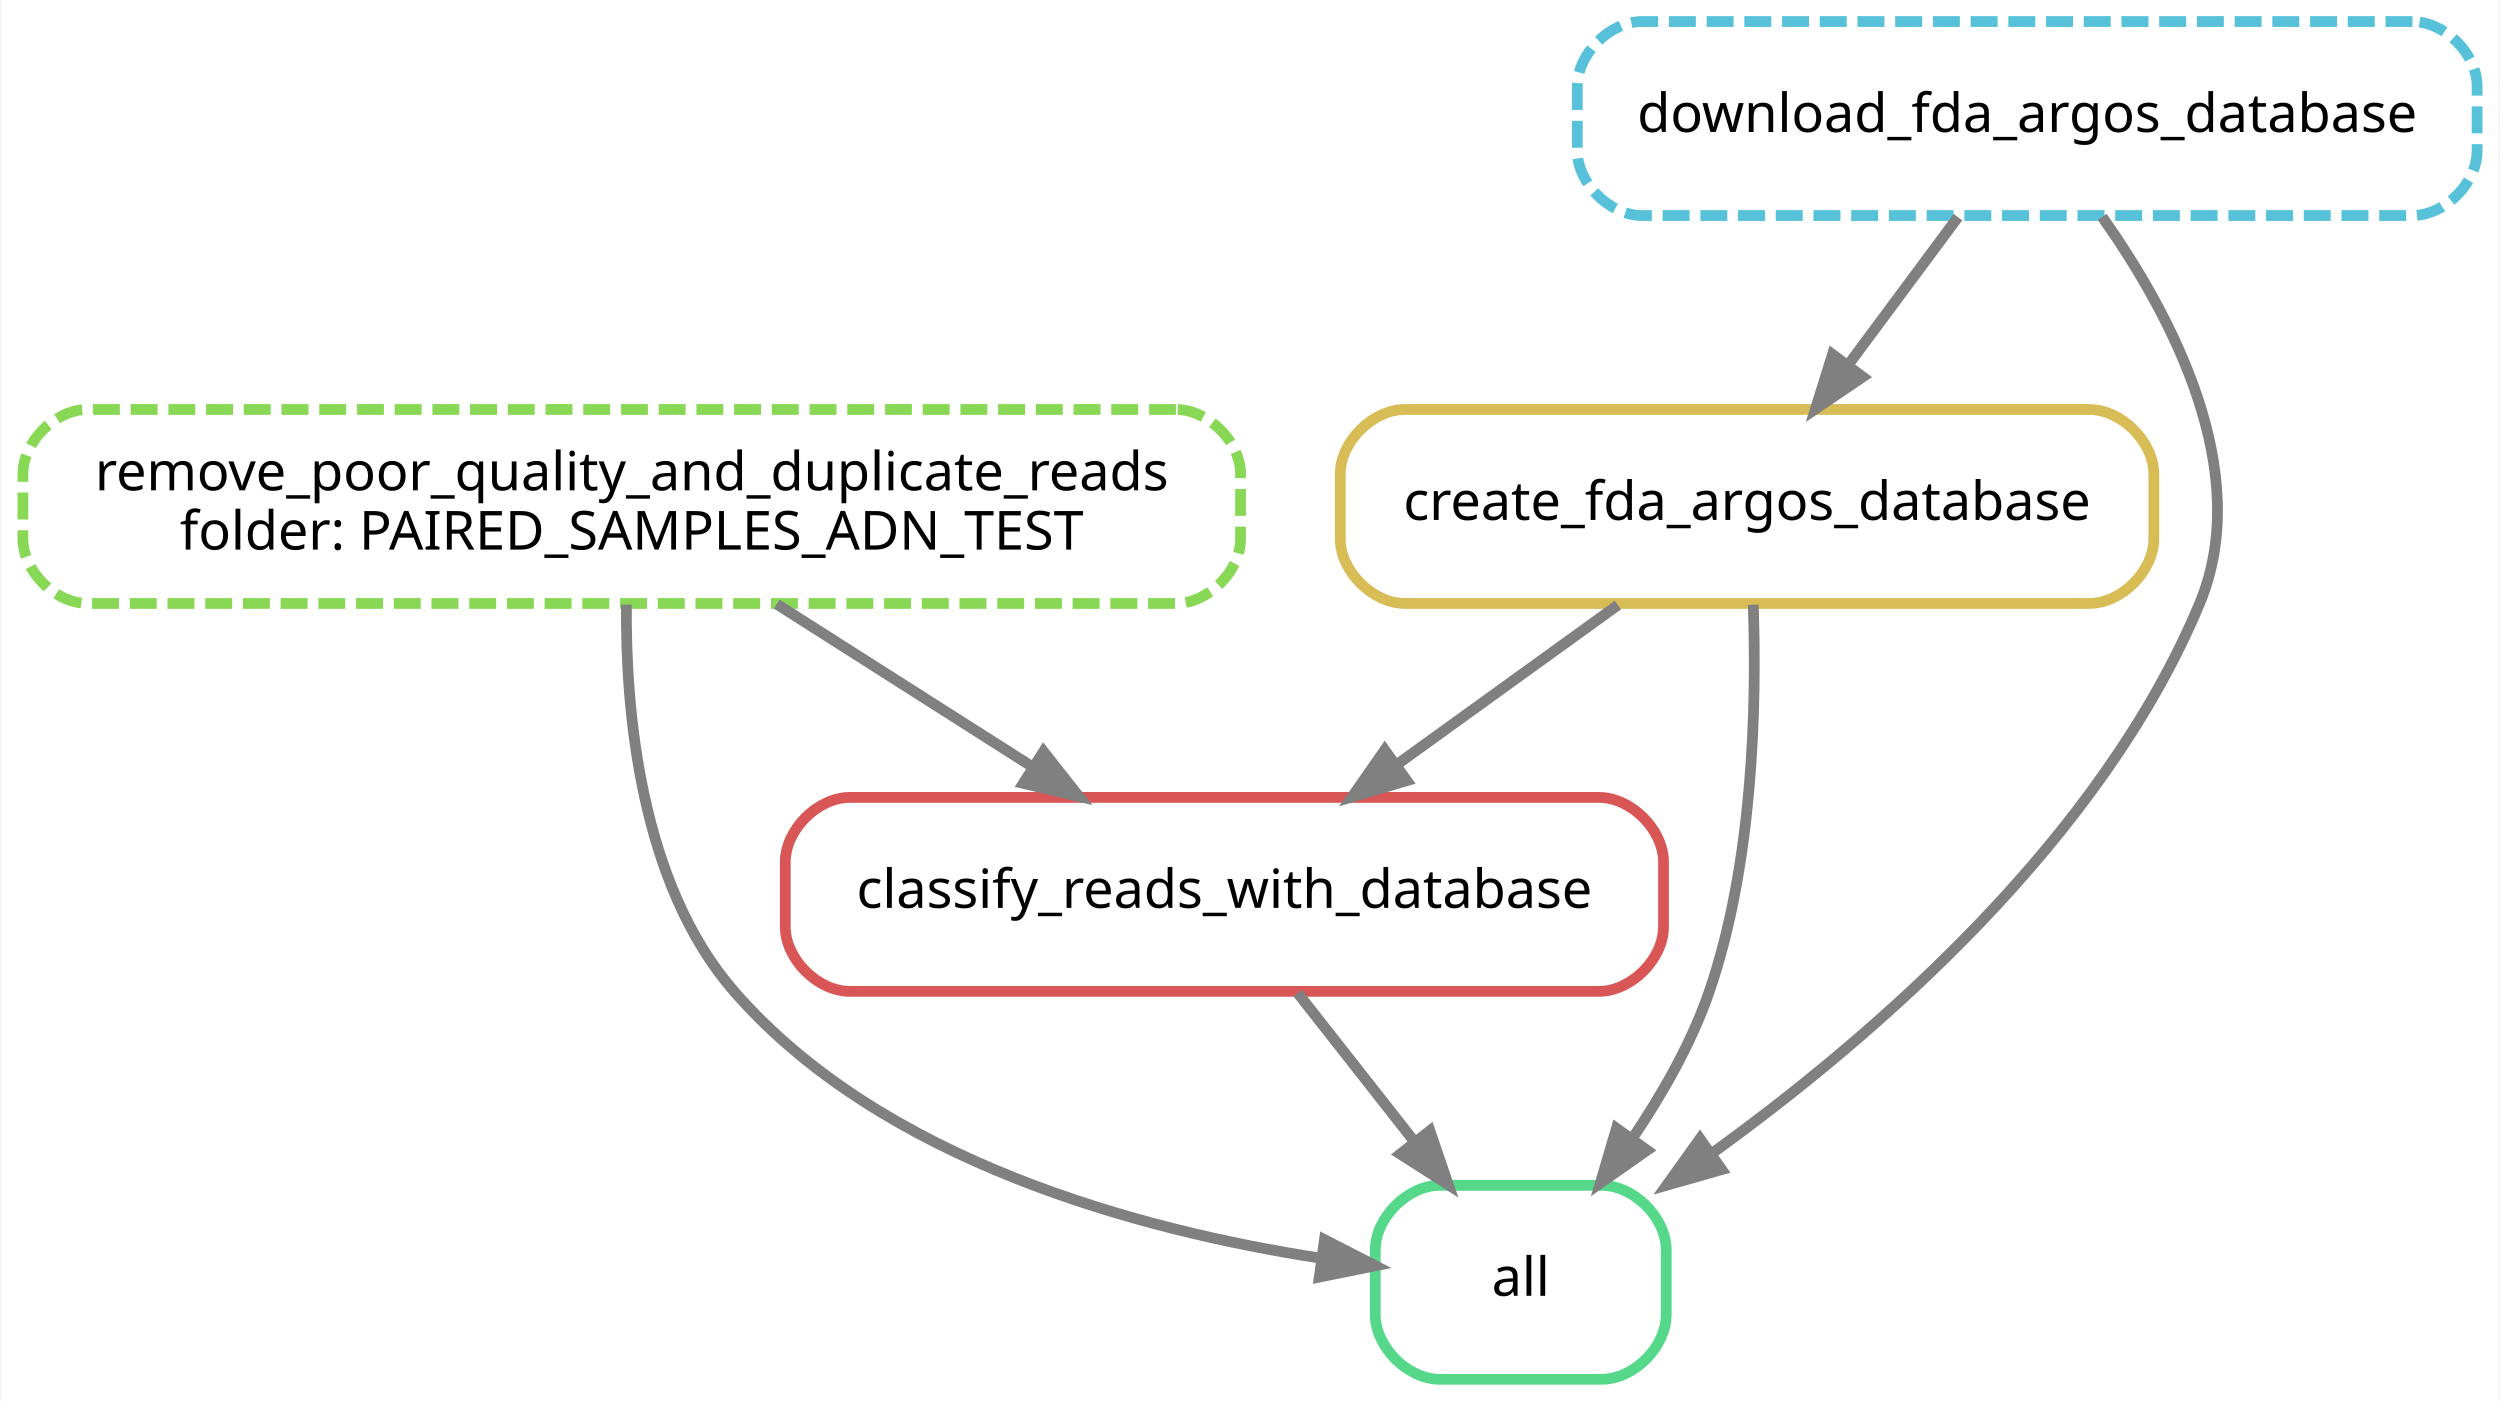
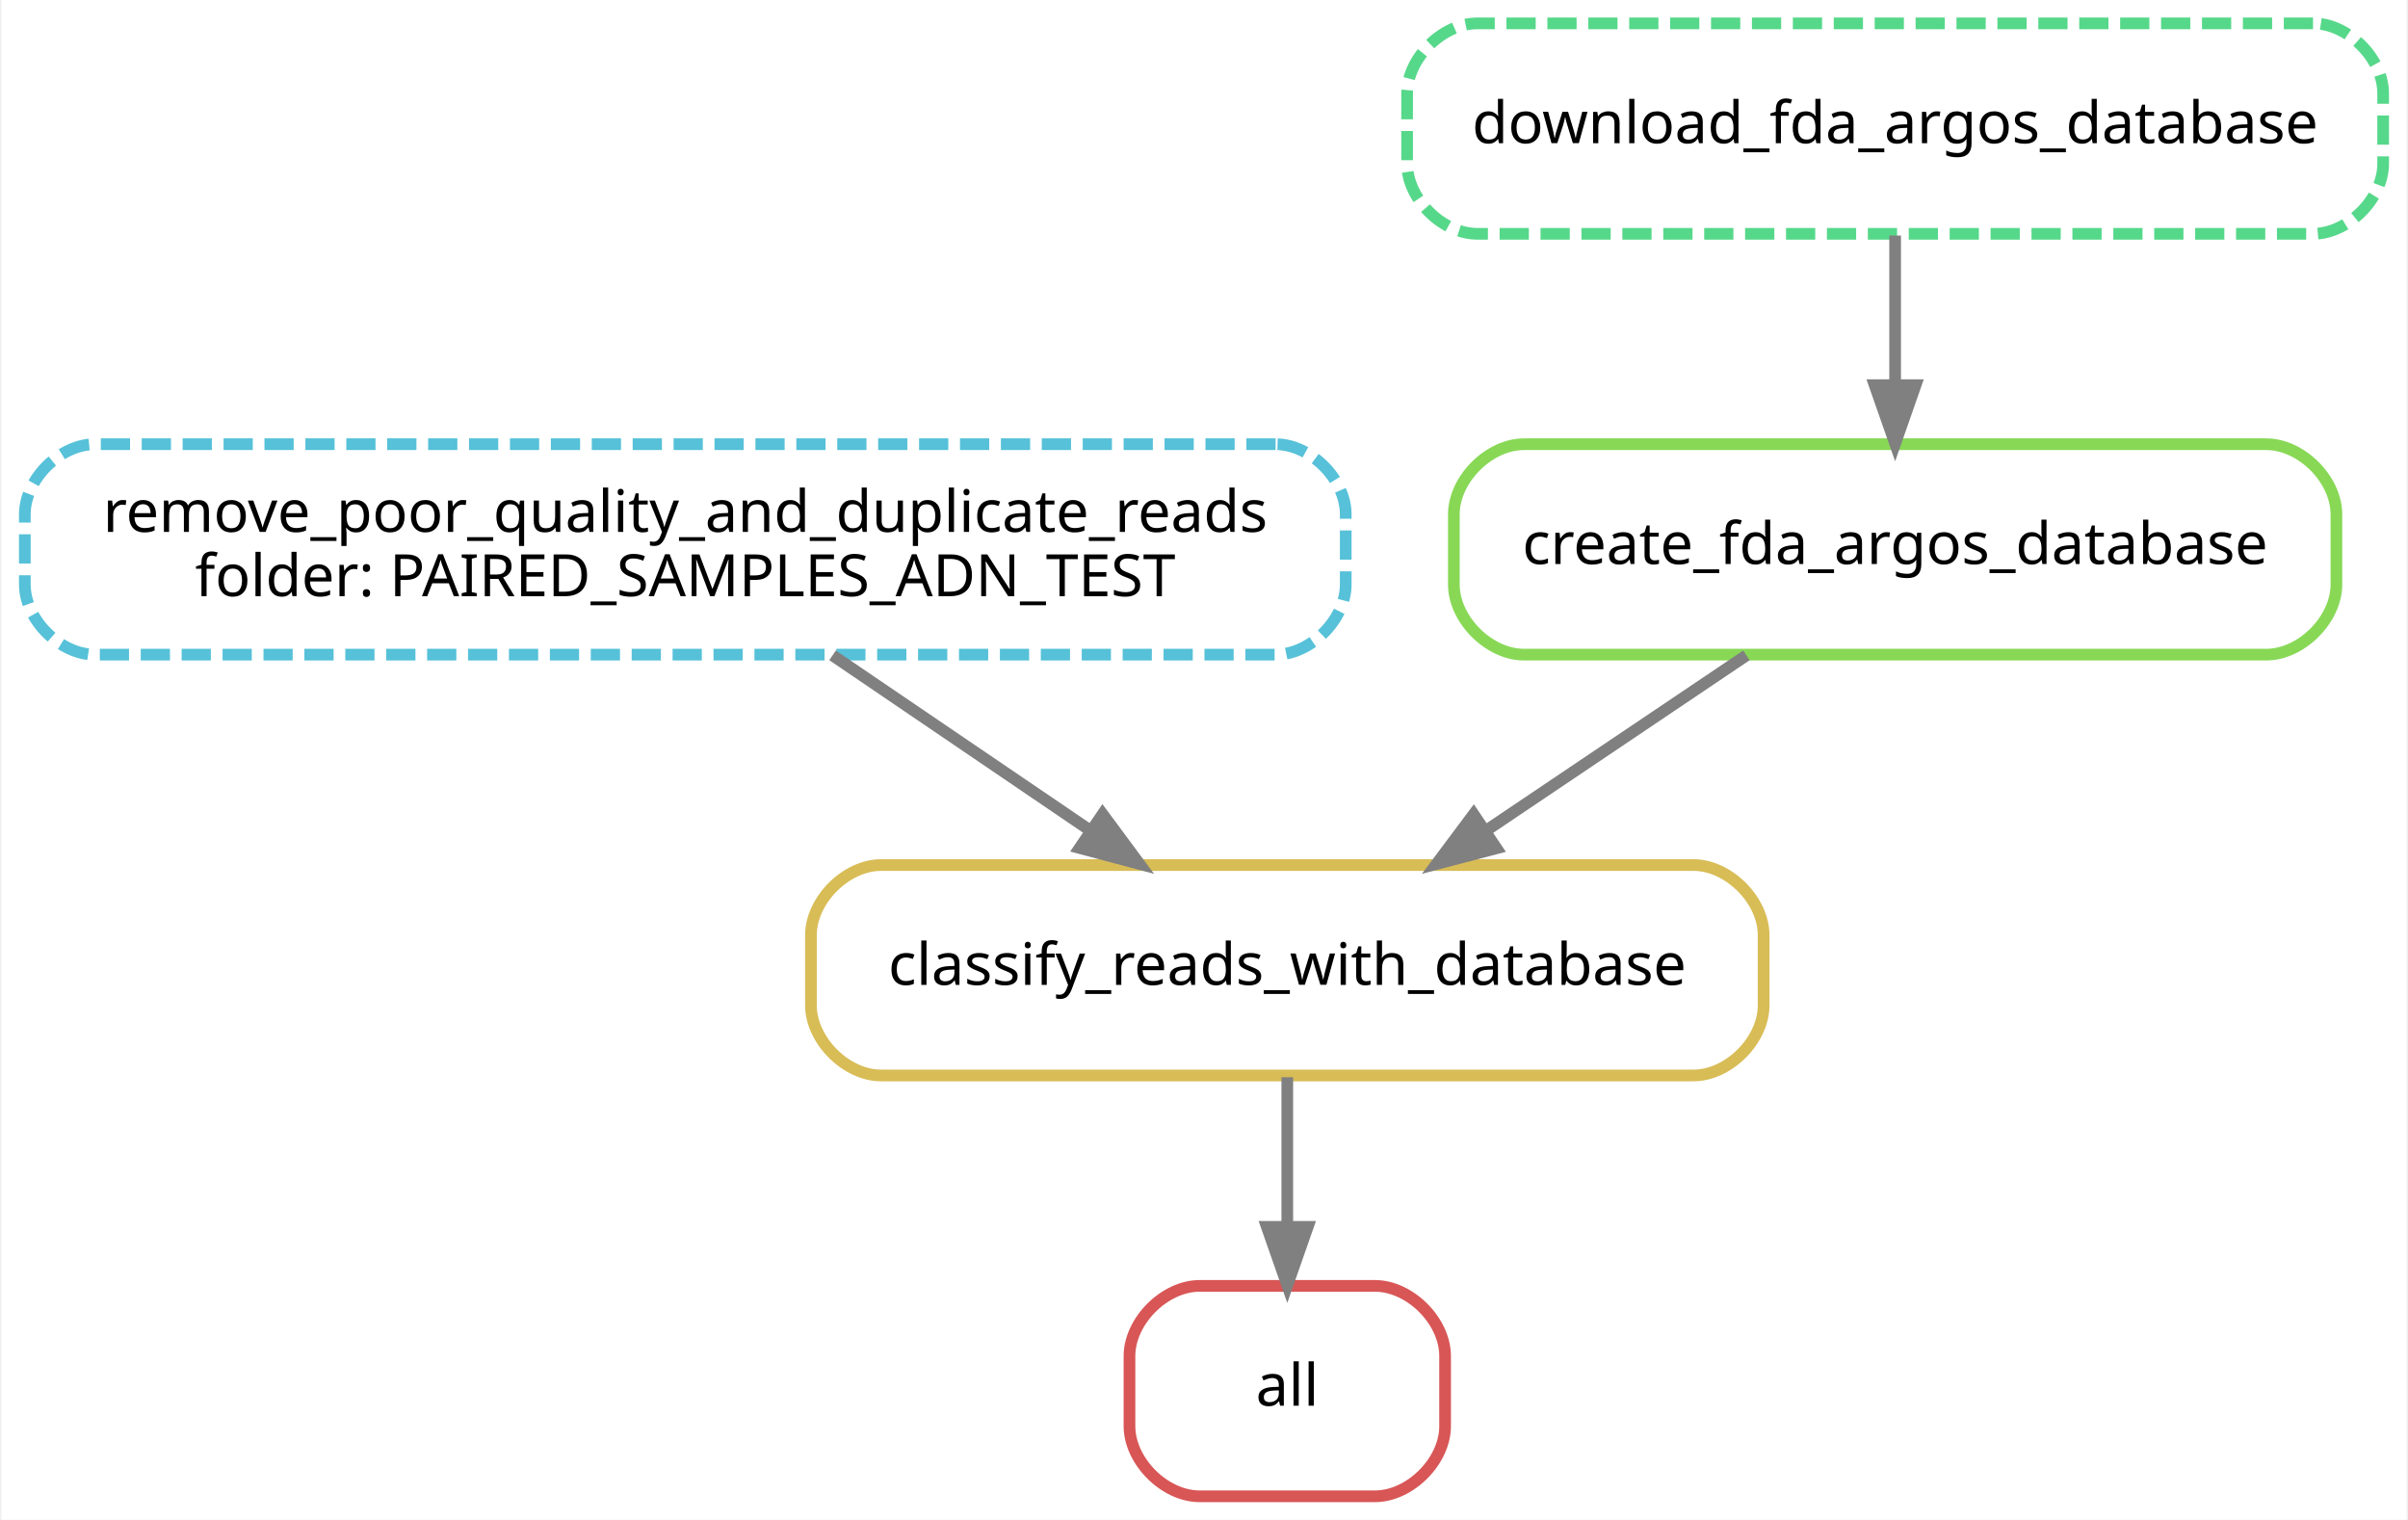
- <svg xmlns="http://www.w3.org/2000/svg" width="464pt" height="260pt" viewBox="0.00 0.00 463.50 260.00">
+ <svg xmlns="http://www.w3.org/2000/svg" width="412pt" height="260pt" viewBox="0.00 0.00 411.50 260.00">
  <g id="graph0" class="graph" transform="scale(1 1) rotate(0) translate(4 256)">
-     <polygon fill="white" stroke="none" points="-4,4 -4,-256 459.5,-256 459.5,4 -4,4" />
+     <polygon fill="white" stroke="none" points="-4,4 -4,-256 407.5,-256 407.5,4 -4,4" />
    <g id="node1" class="node">
-       <path fill="none" stroke="#56d88a" stroke-width="2" d="M293,-36C293,-36 263,-36 263,-36 257,-36 251,-30 251,-24 251,-24 251,-12 251,-12 251,-6 257,-0 263,-0 263,-0 293,-0 293,-0 299,-0 305,-6 305,-12 305,-12 305,-24 305,-24 305,-30 299,-36 293,-36" />
-       <text text-anchor="middle" x="278" y="-15.5" font-family="sans" font-size="10.00">all</text>
+       <path fill="none" stroke="#d85656" stroke-width="2" d="M231,-36C231,-36 201,-36 201,-36 195,-36 189,-30 189,-24 189,-24 189,-12 189,-12 189,-6 195,-0 201,-0 201,-0 231,-0 231,-0 237,-0 243,-6 243,-12 243,-12 243,-24 243,-24 243,-30 237,-36 231,-36" />
+       <text text-anchor="middle" x="216" y="-15.5" font-family="sans" font-size="10.00">all</text>
    </g>
    <g id="node2" class="node">
-       <path fill="none" stroke="#88d856" stroke-width="2" stroke-dasharray="5,2" d="M214,-180C214,-180 12,-180 12,-180 6,-180 0,-174 0,-168 0,-168 0,-156 0,-156 0,-150 6,-144 12,-144 12,-144 214,-144 214,-144 220,-144 226,-150 226,-156 226,-156 226,-168 226,-168 226,-174 220,-180 214,-180" />
+       <path fill="none" stroke="#d8bc56" stroke-width="2" d="M285.5,-108C285.5,-108 146.5,-108 146.5,-108 140.5,-108 134.5,-102 134.5,-96 134.5,-96 134.5,-84 134.5,-84 134.5,-78 140.5,-72 146.5,-72 146.5,-72 285.5,-72 285.5,-72 291.5,-72 297.5,-78 297.5,-84 297.5,-84 297.5,-96 297.5,-96 297.5,-102 291.5,-108 285.5,-108" />
+       <text text-anchor="middle" x="216" y="-87.5" font-family="sans" font-size="10.00">classify_reads_with_database</text>
+     </g>
+     <g id="edge1" class="edge">
+       <path fill="none" stroke="grey" stroke-width="2" d="M216,-71.697C216,-63.983 216,-54.712 216,-46.112" />
+       <polygon fill="grey" stroke="grey" stroke-width="2" points="219.5,-46.104 216,-36.104 212.5,-46.104 219.5,-46.104" />
+     </g>
+     <g id="node3" class="node">
+       <path fill="none" stroke="#56c1d8" stroke-width="2" stroke-dasharray="5,2" d="M214,-180C214,-180 12,-180 12,-180 6,-180 0,-174 0,-168 0,-168 0,-156 0,-156 0,-150 6,-144 12,-144 12,-144 214,-144 214,-144 220,-144 226,-150 226,-156 226,-156 226,-168 226,-168 226,-174 220,-180 214,-180" />
      <text text-anchor="middle" x="113" y="-165" font-family="sans" font-size="10.00">remove_poor_quality_and_duplicate_reads</text>
      <text text-anchor="middle" x="113" y="-154" font-family="sans" font-size="10.00">folder: PAIRED_SAMPLES_ADN_TEST</text>
    </g>
-     <g id="edge1" class="edge">
-       <path fill="none" stroke="grey" stroke-width="2" d="M112.013,-143.776C111.833,-124.091 114.569,-92.017 132,-72 159.484,-40.438 207.306,-27.665 240.704,-22.5" />
-       <polygon fill="grey" stroke="grey" stroke-width="2" points="241.57,-25.914 250.996,-21.076 240.611,-18.98 241.57,-25.914" />
+     <g id="edge2" class="edge">
+       <path fill="none" stroke="grey" stroke-width="2" d="M138.197,-143.876C151.414,-134.893 167.792,-123.763 182.107,-114.034" />
+       <polygon fill="grey" stroke="grey" stroke-width="2" points="184.403,-116.705 190.707,-108.19 180.468,-110.916 184.403,-116.705" />
+     </g>
+     <g id="node4" class="node">
+       <path fill="none" stroke="#88d856" stroke-width="2" d="M383.5,-180C383.5,-180 256.5,-180 256.5,-180 250.5,-180 244.5,-174 244.5,-168 244.5,-168 244.5,-156 244.5,-156 244.5,-150 250.5,-144 256.5,-144 256.5,-144 383.5,-144 383.5,-144 389.5,-144 395.5,-150 395.5,-156 395.5,-156 395.5,-168 395.5,-168 395.5,-174 389.5,-180 383.5,-180" />
+       <text text-anchor="middle" x="320" y="-159.5" font-family="sans" font-size="10.00">create_fda_argos_database</text>
+     </g>
+     <g id="edge3" class="edge">
+       <path fill="none" stroke="grey" stroke-width="2" d="M294.559,-143.876C281.213,-134.893 264.676,-123.763 250.222,-114.034" />
+       <polygon fill="grey" stroke="grey" stroke-width="2" points="251.789,-110.87 241.539,-108.19 247.881,-116.677 251.789,-110.87" />
    </g>
    <g id="node5" class="node">
-       <path fill="none" stroke="#d85656" stroke-width="2" d="M292.5,-108C292.5,-108 153.5,-108 153.5,-108 147.5,-108 141.5,-102 141.5,-96 141.5,-96 141.5,-84 141.5,-84 141.5,-78 147.5,-72 153.5,-72 153.5,-72 292.5,-72 292.5,-72 298.5,-72 304.5,-78 304.5,-84 304.5,-84 304.5,-96 304.5,-96 304.5,-102 298.5,-108 292.5,-108" />
-       <text text-anchor="middle" x="223" y="-87.5" font-family="sans" font-size="10.00">classify_reads_with_database</text>
-     </g>
-     <g id="edge6" class="edge">
-       <path fill="none" stroke="grey" stroke-width="2" d="M139.909,-143.876C154.158,-134.808 171.846,-123.552 187.236,-113.759" />
-       <polygon fill="grey" stroke="grey" stroke-width="2" points="189.43,-116.511 195.988,-108.19 185.672,-110.606 189.43,-116.511" />
-     </g>
-     <g id="node3" class="node">
-       <path fill="none" stroke="#56c1d8" stroke-width="2" stroke-dasharray="5,2" d="M443.5,-252C443.5,-252 300.5,-252 300.5,-252 294.5,-252 288.5,-246 288.5,-240 288.5,-240 288.5,-228 288.5,-228 288.5,-222 294.5,-216 300.5,-216 300.5,-216 443.5,-216 443.5,-216 449.5,-216 455.5,-222 455.5,-228 455.5,-228 455.5,-240 455.5,-240 455.5,-246 449.5,-252 443.5,-252" />
-       <text text-anchor="middle" x="372" y="-231.5" font-family="sans" font-size="10.00">download_fda_argos_database</text>
-     </g>
-     <g id="edge2" class="edge">
-       <path fill="none" stroke="grey" stroke-width="2" d="M385.912,-215.745C398.697,-197.673 414.228,-168.555 404,-144 385.751,-100.19 343.853,-63.85 313.367,-41.849" />
-       <polygon fill="grey" stroke="grey" stroke-width="2" points="315.292,-38.923 305.1,-36.029 311.263,-44.647 315.292,-38.923" />
-     </g>
-     <g id="node4" class="node">
-       <path fill="none" stroke="#d8bc56" stroke-width="2" d="M383.5,-180C383.5,-180 256.5,-180 256.5,-180 250.5,-180 244.5,-174 244.5,-168 244.5,-168 244.5,-156 244.5,-156 244.5,-150 250.5,-144 256.5,-144 256.5,-144 383.5,-144 383.5,-144 389.5,-144 395.5,-150 395.5,-156 395.5,-156 395.5,-168 395.5,-168 395.5,-174 389.5,-180 383.5,-180" />
-       <text text-anchor="middle" x="320" y="-159.5" font-family="sans" font-size="10.00">create_fda_argos_database</text>
-     </g>
-     <g id="edge5" class="edge">
-       <path fill="none" stroke="grey" stroke-width="2" d="M359.146,-215.697C352.975,-207.389 345.463,-197.277 338.676,-188.141" />
-       <polygon fill="grey" stroke="grey" stroke-width="2" points="341.479,-186.045 332.706,-180.104 335.86,-190.219 341.479,-186.045" />
-     </g>
-     <g id="edge3" class="edge">
-       <path fill="none" stroke="grey" stroke-width="2" d="M321.151,-143.756C321.804,-125.44 321.212,-95.892 313,-72 309.701,-62.403 304.251,-52.857 298.623,-44.565" />
-       <polygon fill="grey" stroke="grey" stroke-width="2" points="301.453,-42.506 292.775,-36.428 295.769,-46.591 301.453,-42.506" />
-     </g>
-     <g id="edge7" class="edge">
-       <path fill="none" stroke="grey" stroke-width="2" d="M296.022,-143.697C283.689,-134.796 268.484,-123.823 255.147,-114.199" />
-       <polygon fill="grey" stroke="grey" stroke-width="2" points="256.859,-111.118 246.702,-108.104 252.763,-116.794 256.859,-111.118" />
+       <path fill="none" stroke="#56d88a" stroke-width="2" stroke-dasharray="5,2" d="M391.5,-252C391.5,-252 248.5,-252 248.5,-252 242.5,-252 236.5,-246 236.5,-240 236.5,-240 236.5,-228 236.5,-228 236.5,-222 242.5,-216 248.5,-216 248.5,-216 391.5,-216 391.5,-216 397.5,-216 403.5,-222 403.5,-228 403.5,-228 403.5,-240 403.5,-240 403.5,-246 397.5,-252 391.5,-252" />
+       <text text-anchor="middle" x="320" y="-231.5" font-family="sans" font-size="10.00">download_fda_argos_database</text>
    </g>
    <g id="edge4" class="edge">
-       <path fill="none" stroke="grey" stroke-width="2" d="M236.596,-71.697C243.123,-63.389 251.068,-53.277 258.247,-44.141" />
-       <polygon fill="grey" stroke="grey" stroke-width="2" points="261.135,-46.13 264.561,-36.104 255.631,-41.805 261.135,-46.13" />
+       <path fill="none" stroke="grey" stroke-width="2" d="M320,-215.697C320,-207.983 320,-198.712 320,-190.112" />
+       <polygon fill="grey" stroke="grey" stroke-width="2" points="323.5,-190.104 320,-180.104 316.5,-190.104 323.5,-190.104" />
    </g>
  </g>
</svg>
